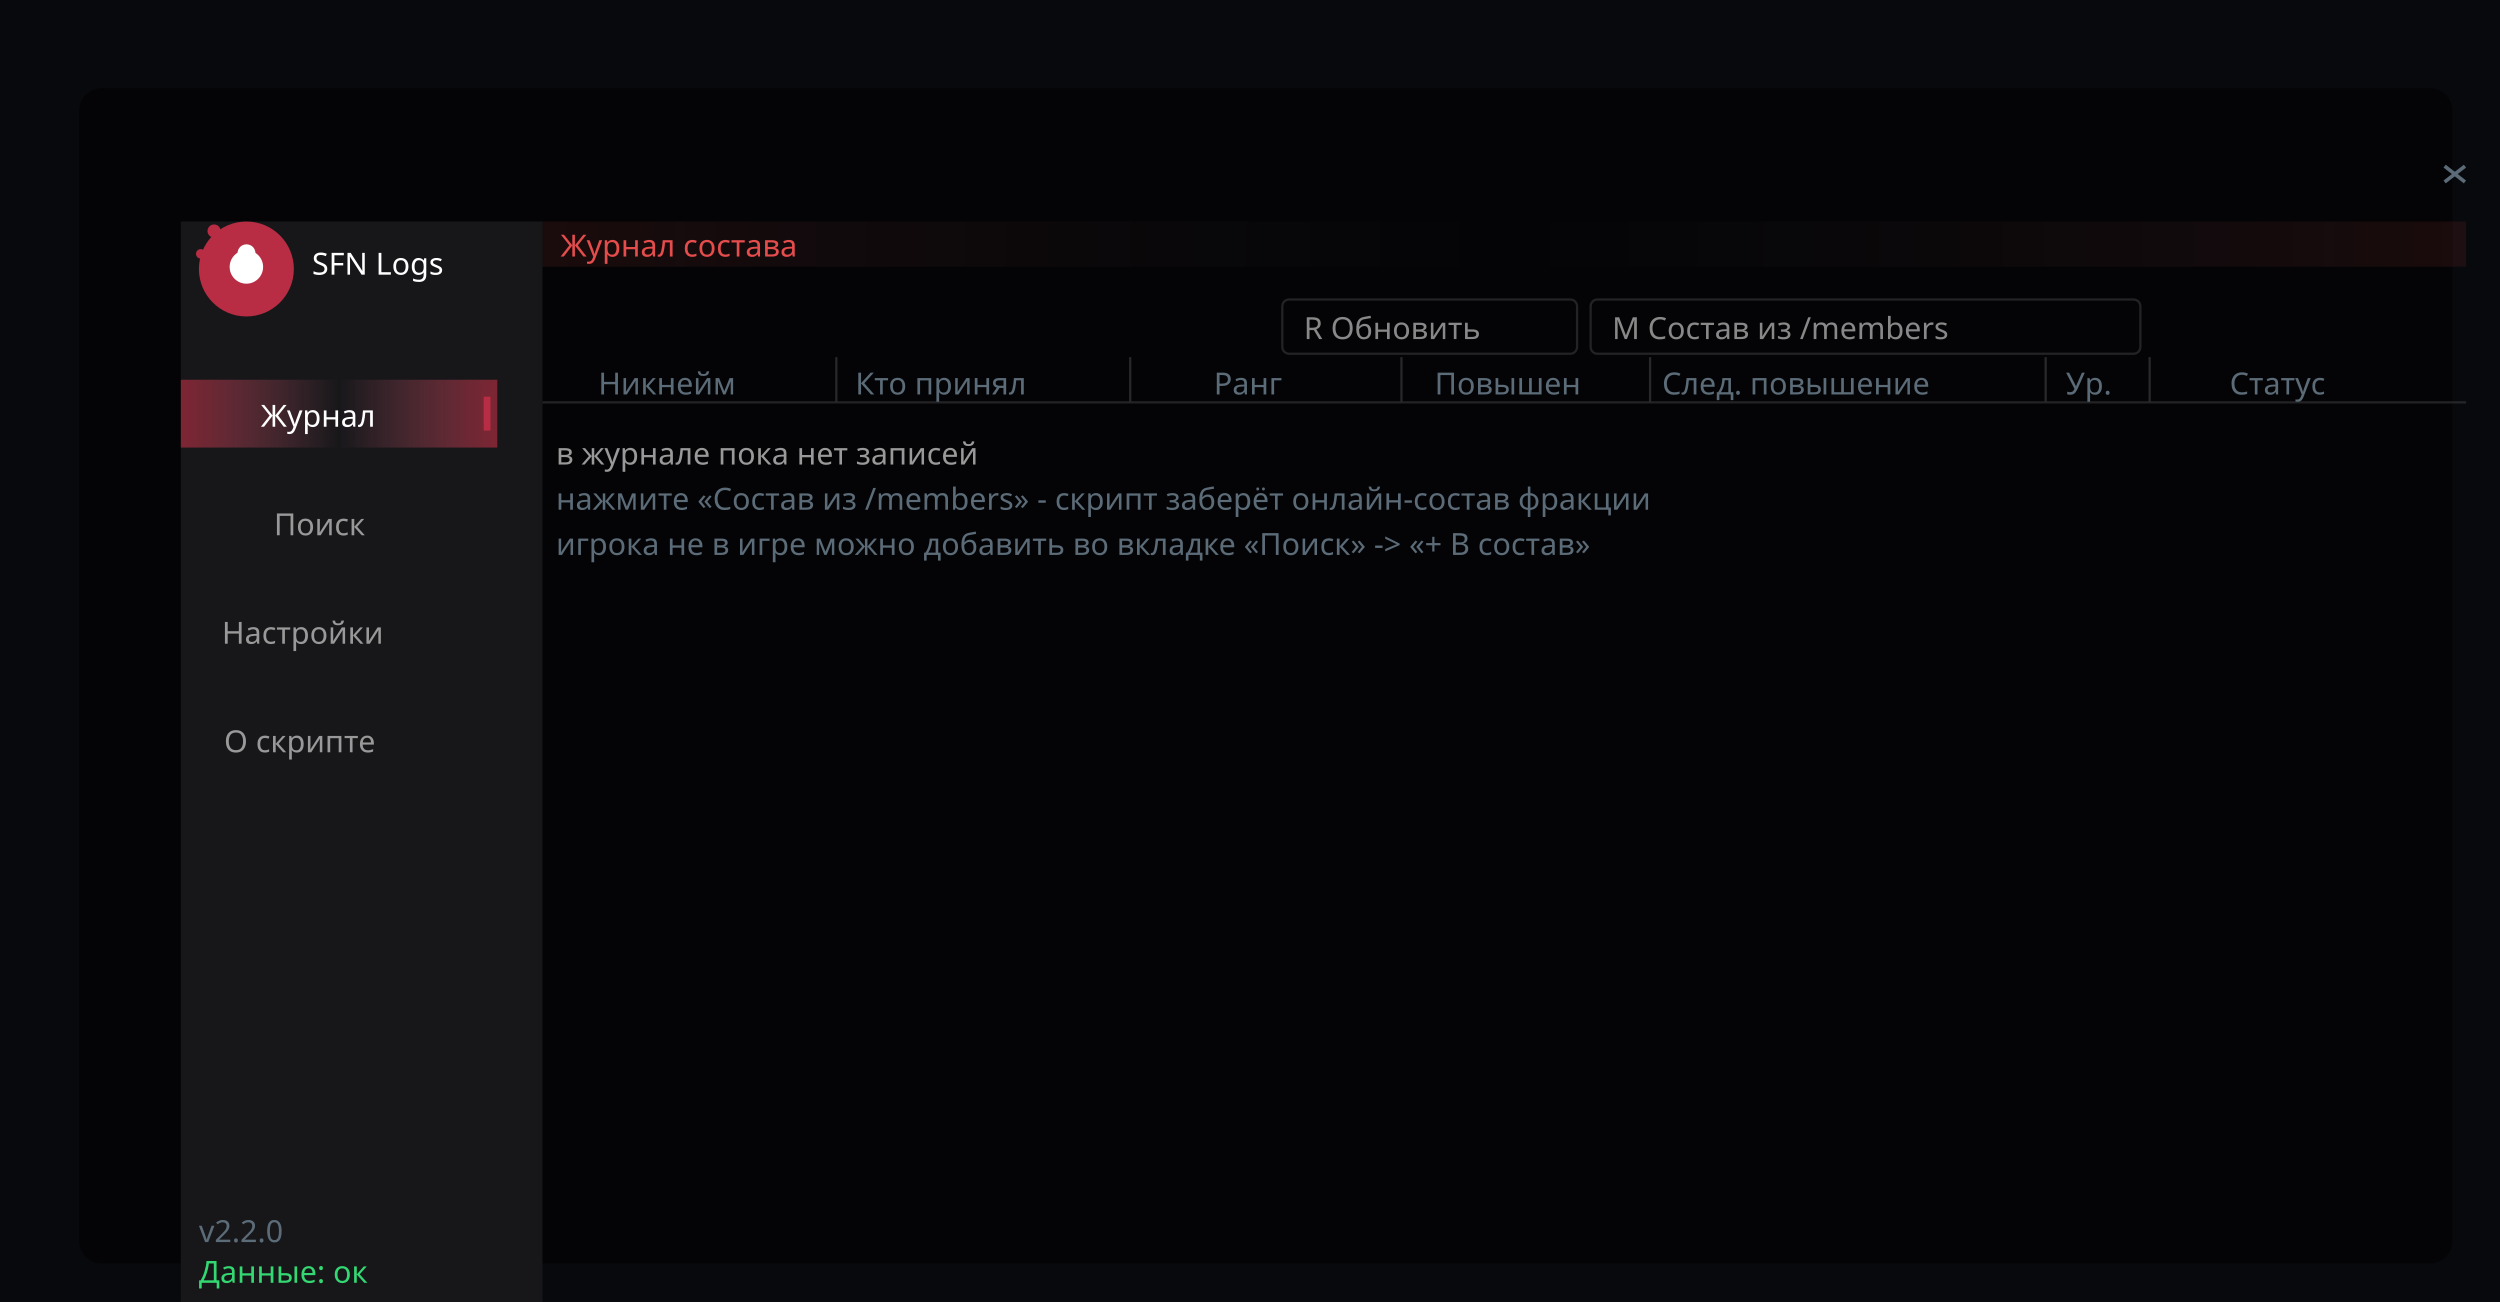
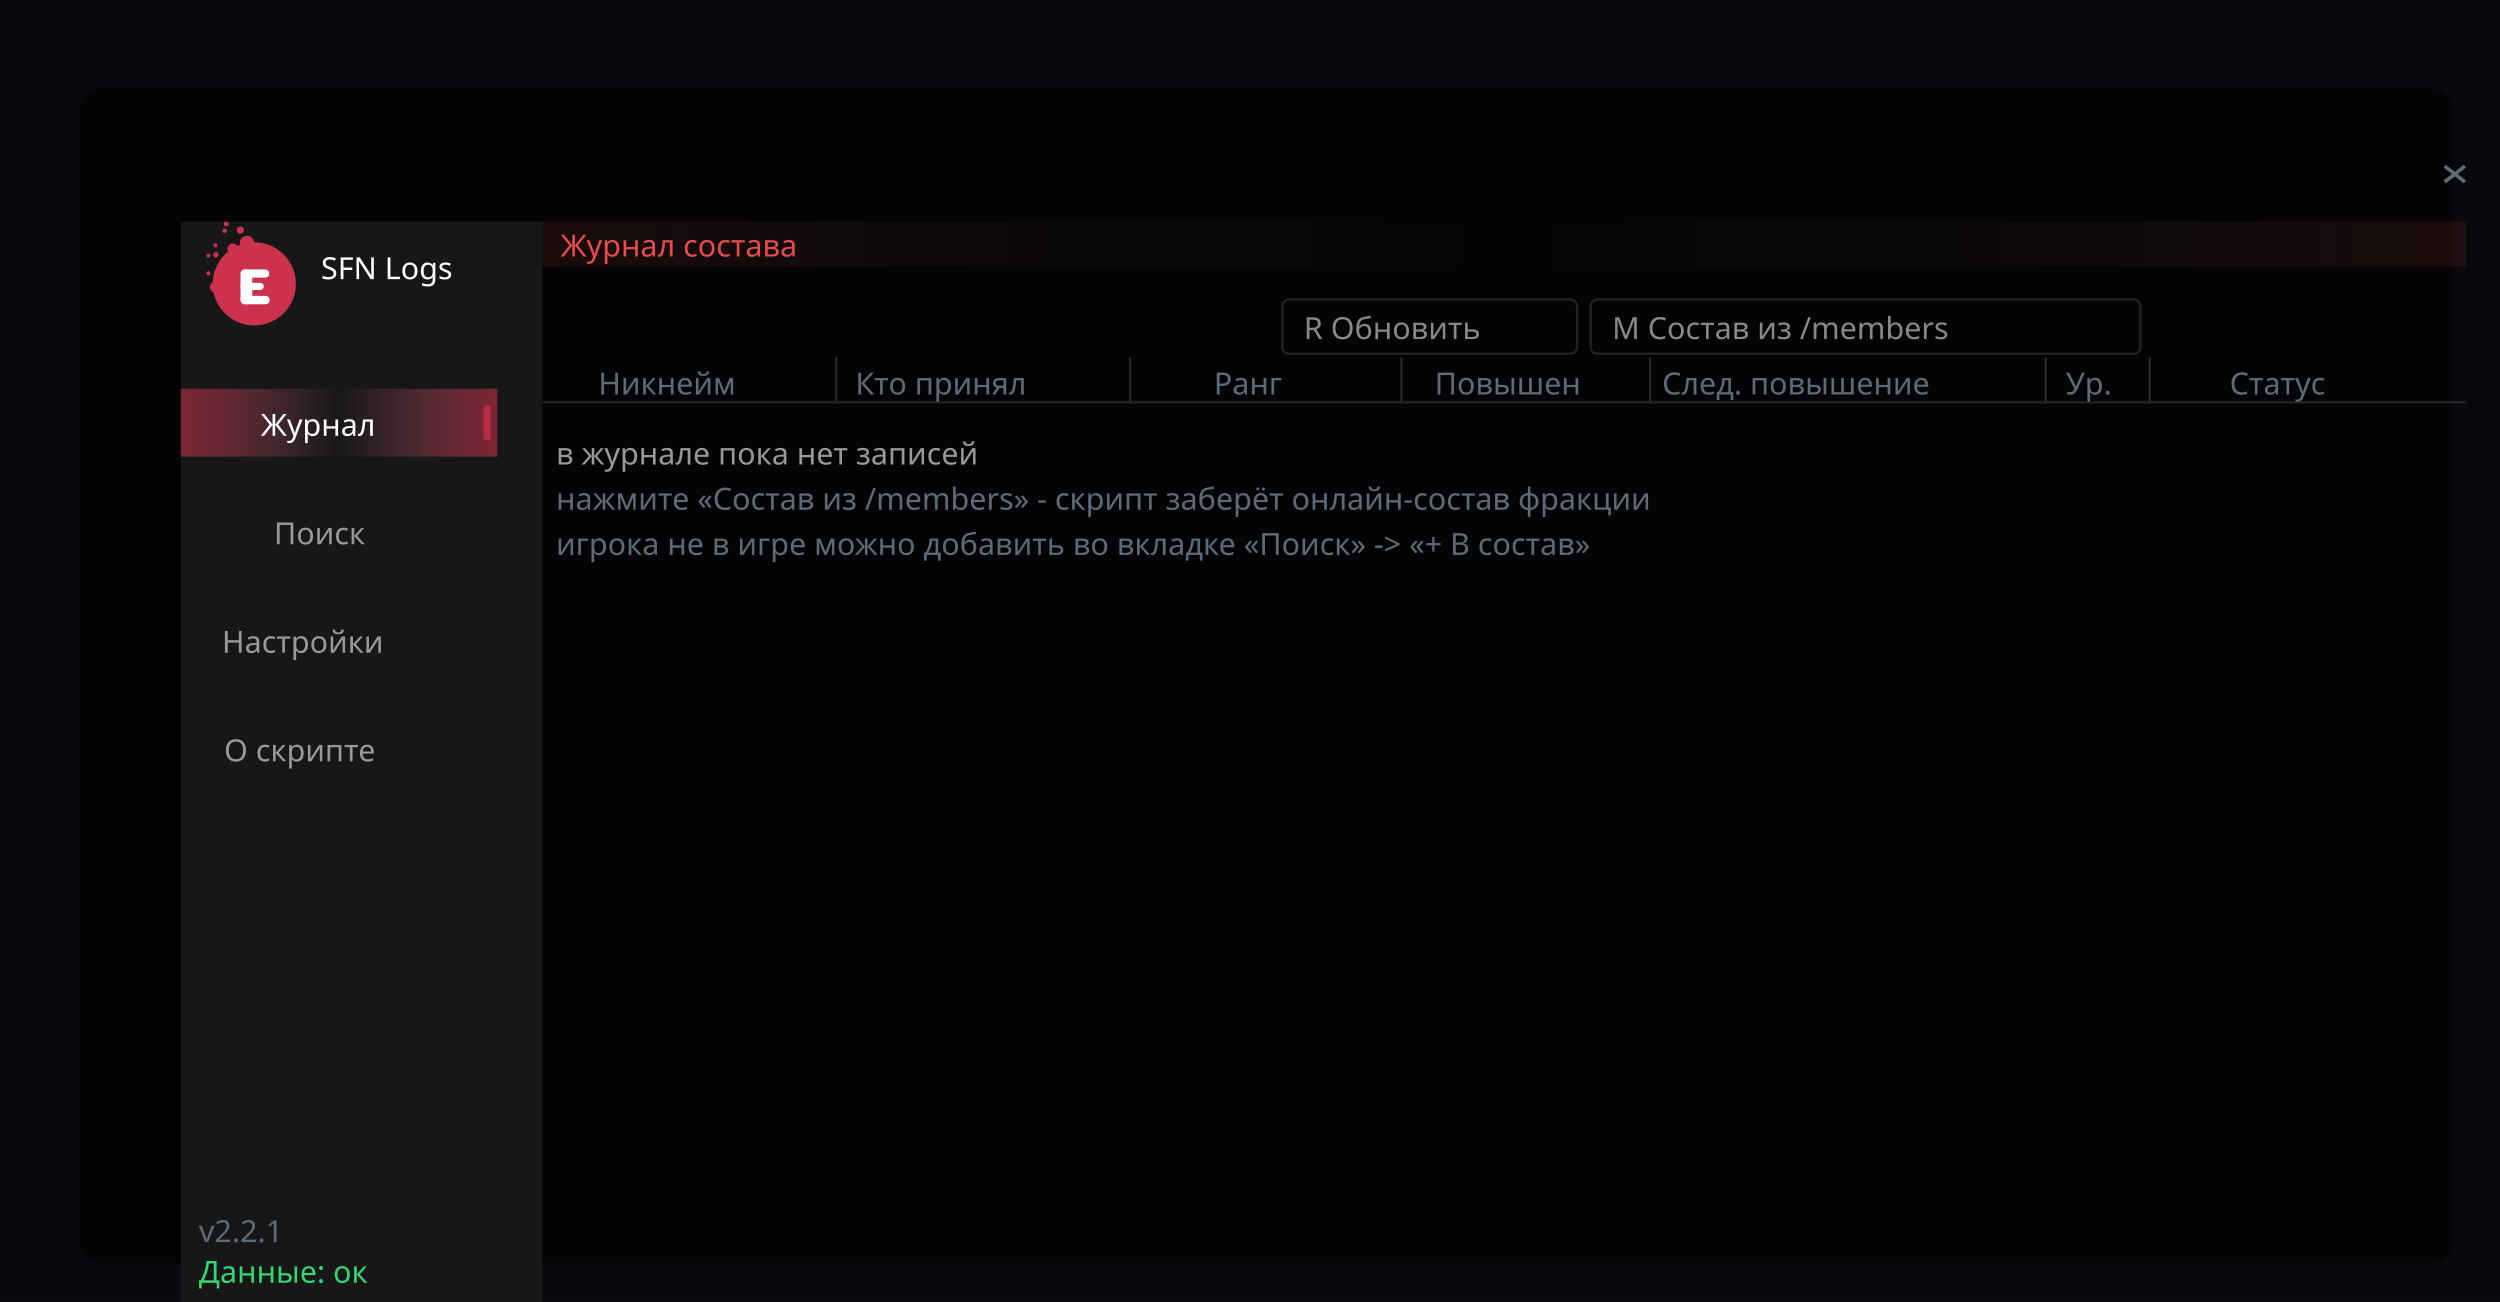
<svg xmlns="http://www.w3.org/2000/svg" width="1106" height="576" viewBox="-28 -28 1106 576" font-family="Trebuchet MS, Verdana, sans-serif">
  <rect x="-28" y="-28" width="1106.0" height="576.0" fill="#08090c" />
  <rect x="7" y="11" width="1050.0" height="520.0" rx="10" fill="#000" opacity="0.5" />
  <rect x="52.0" y="70.0" width="160.0" height="478.0" rx="0.0" fill="#17171a" opacity="1.000" />
-   <circle cx="81.0" cy="91.0" r="21.0" fill="#b82d43" opacity="1.000" />
-   <circle cx="66.7" cy="74.2" r="2.9" fill="#b82d43" opacity="1.000" />
-   <circle cx="60.8" cy="84.3" r="2.1" fill="#b82d43" opacity="1.000" />
-   <rect x="77.1" y="80.1" width="7.9" height="10.0" rx="3.9" fill="#ffffff" opacity="1.000" />
-   <circle cx="81.0" cy="90.1" r="7.4" fill="#ffffff" opacity="1.000" />
+   <circle cx="84.5" cy="97.6" r="18.4" fill="#cc314e" opacity="1.000" />
+   <circle cx="81.3" cy="79.5" r="3.2" fill="#cc314e" opacity="1.000" />
+   <circle cx="67.5" cy="99.0" r="2.6" fill="#cc314e" opacity="1.000" />
+   <circle cx="72.7" cy="87.9" r="2.7" fill="#cc314e" opacity="1.000" />
+   <circle cx="75.0" cy="82.1" r="2.4" fill="#cc314e" opacity="1.000" />
+   <circle cx="68.9" cy="93.2" r="2.2" fill="#cc314e" opacity="1.000" />
+   <circle cx="78.3" cy="73.8" r="1.6" fill="#cc314e" opacity="1.000" />
+   <circle cx="67.5" cy="84.7" r="1.2" fill="#cc314e" opacity="1.000" />
+   <circle cx="72.1" cy="71.1" r="1.1" fill="#cc314e" opacity="1.000" />
+   <circle cx="71.4" cy="74.1" r="1.0" fill="#cc314e" opacity="1.000" />
+   <circle cx="64.2" cy="92.9" r="0.9" fill="#cc314e" opacity="1.000" />
+   <circle cx="67.3" cy="80.5" r="0.9" fill="#cc314e" opacity="1.000" />
+   <circle cx="64.2" cy="85.1" r="0.9" fill="#cc314e" opacity="1.000" />
+   <rect x="78.4" y="91.2" width="5.2" height="15.4" rx="2.6" fill="#ffffff" opacity="1.000" />
+   <rect x="78.4" y="91.2" width="12.7" height="3.6" rx="1.8" fill="#ffffff" opacity="1.000" />
+   <rect x="78.4" y="97.1" width="10.3" height="3.2" rx="1.6" fill="#ffffff" opacity="1.000" />
+   <rect x="78.4" y="102.9" width="12.9" height="3.7" rx="1.8" fill="#ffffff" opacity="1.000" />
  <defs>
    <linearGradient id="g1" x1="0" y1="0" x2="1" y2="0">
      <stop offset="0" stop-color="#e5334c" stop-opacity="0.498" />
      <stop offset="0.5" stop-color="#ff7f99" stop-opacity="0.000" />
      <stop offset="1" stop-color="#e5334c" stop-opacity="0.498" />
    </linearGradient>
  </defs>
-   <rect x="52.0" y="140.0" width="140.0" height="30.0" rx="0.0" fill="url(#g1)" />
-   <rect x="186.0" y="147.5" width="3.0" height="15.0" rx="0.0" fill="#b82d43" opacity="1.000" />
+   <rect x="52.0" y="144.0" width="140.0" height="30.0" rx="0.0" fill="url(#g1)" />
+   <rect x="186.0" y="151.5" width="3.0" height="15.0" rx="0.0" fill="#b82d43" opacity="1.000" />
  <defs>
    <linearGradient id="g2" x1="0" y1="0" x2="1" y2="0">
      <stop offset="0" stop-color="#e54c4c" stop-opacity="0.098" />
      <stop offset="0.5" stop-color="#666666" stop-opacity="0.000" />
      <stop offset="1" stop-color="#e54c4c" stop-opacity="0.098" />
    </linearGradient>
  </defs>
  <rect x="212.0" y="70.0" width="851.0" height="20.0" rx="0.0" fill="url(#g2)" />
  <rect x="539.3" y="104.5" width="130.4" height="24.0" rx="3.0" fill="none" stroke="#3f3f42" stroke-opacity="0.537" stroke-width="1.0" />
  <rect x="675.7" y="104.5" width="243.2" height="24.0" rx="3.0" fill="none" stroke="#3f3f42" stroke-opacity="0.537" stroke-width="1.0" />
  <line x1="212.0" y1="150.0" x2="1063.0" y2="150.0" stroke="#3f3f42" stroke-opacity="0.537" stroke-width="1.0" />
  <line x1="342.0" y1="130.0" x2="342.0" y2="150.0" stroke="#28282b" stroke-opacity="1.000" stroke-width="1.0" />
  <line x1="472.0" y1="130.0" x2="472.0" y2="150.0" stroke="#28282b" stroke-opacity="1.000" stroke-width="1.0" />
  <line x1="592.0" y1="130.0" x2="592.0" y2="150.0" stroke="#28282b" stroke-opacity="1.000" stroke-width="1.0" />
  <line x1="702.0" y1="130.0" x2="702.0" y2="150.0" stroke="#28282b" stroke-opacity="1.000" stroke-width="1.0" />
  <line x1="877.0" y1="130.0" x2="877.0" y2="150.0" stroke="#28282b" stroke-opacity="1.000" stroke-width="1.0" />
  <line x1="923.0" y1="130.0" x2="923.0" y2="150.0" stroke="#28282b" stroke-opacity="1.000" stroke-width="1.0" />
  <line x1="1053.5" y1="45.5" x2="1062.5" y2="52.5" stroke="#5b6b77" stroke-opacity="1.000" stroke-width="1.6" />
  <line x1="1062.5" y1="45.5" x2="1053.5" y2="52.5" stroke="#5b6b77" stroke-opacity="1.000" stroke-width="1.6" />
-   <text x="110.0" y="93.5" fill="#ffffff" opacity="1.000" font-size="13.5" xml:space="preserve">SFN Logs</text>
-   <text x="87.4" y="160.8" fill="#ffffff" opacity="1.000" font-size="13.5" xml:space="preserve">Журнал</text>
-   <text x="93.2" y="208.8" fill="#999999" opacity="1.000" font-size="13.5" xml:space="preserve">Поиск</text>
-   <text x="70.2" y="256.8" fill="#999999" opacity="1.000" font-size="13.5" xml:space="preserve">Настройки</text>
-   <text x="71.1" y="304.8" fill="#999999" opacity="1.000" font-size="13.5" xml:space="preserve">О скрипте</text>
-   <text x="60.0" y="521.5" fill="#5b6b77" opacity="1.000" font-size="13.5" xml:space="preserve">v2.2.0</text>
+   <text x="114.0" y="95.5" fill="#ffffff" opacity="1.000" font-size="13.5" xml:space="preserve">SFN Logs</text>
+   <text x="87.4" y="164.8" fill="#ffffff" opacity="1.000" font-size="13.5" xml:space="preserve">Журнал</text>
+   <text x="93.2" y="212.8" fill="#999999" opacity="1.000" font-size="13.5" xml:space="preserve">Поиск</text>
+   <text x="70.2" y="260.8" fill="#999999" opacity="1.000" font-size="13.5" xml:space="preserve">Настройки</text>
+   <text x="71.1" y="308.8" fill="#999999" opacity="1.000" font-size="13.5" xml:space="preserve">О скрипте</text>
+   <text x="60.0" y="521.5" fill="#5b6b77" opacity="1.000" font-size="13.5" xml:space="preserve">v2.2.1</text>
  <text x="60.0" y="539.5" fill="#33d872" opacity="1.000" font-size="13.5" xml:space="preserve">Данные: ок</text>
  <text x="220.0" y="85.5" fill="#e54c4c" opacity="1.000" font-size="13.5" xml:space="preserve">Журнал состава</text>
  <text x="548.8" y="122.0" fill="#888888" opacity="1.000" font-size="13.5" xml:space="preserve">R Обновить</text>
  <text x="685.2" y="122.0" fill="#888888" opacity="1.000" font-size="13.5" xml:space="preserve">M Состав из /members</text>
  <text x="236.7" y="146.5" fill="#5b6b77" opacity="1.000" font-size="13.5" xml:space="preserve">Никнейм</text>
  <text x="350.4" y="146.5" fill="#5b6b77" opacity="1.000" font-size="13.5" xml:space="preserve">Кто принял</text>
  <text x="509.0" y="146.5" fill="#5b6b77" opacity="1.000" font-size="13.5" xml:space="preserve">Ранг</text>
  <text x="606.7" y="146.5" fill="#5b6b77" opacity="1.000" font-size="13.5" xml:space="preserve">Повышен</text>
  <text x="707.3" y="146.5" fill="#5b6b77" opacity="1.000" font-size="13.5" xml:space="preserve">След. повышение</text>
  <text x="885.9" y="146.5" fill="#5b6b77" opacity="1.000" font-size="13.5" xml:space="preserve">Ур.</text>
  <text x="958.4" y="146.5" fill="#5b6b77" opacity="1.000" font-size="13.5" xml:space="preserve">Статус</text>
  <text x="218.0" y="177.5" fill="#999999" opacity="1.000" font-size="13.5" xml:space="preserve">в журнале пока нет записей</text>
  <text x="218.0" y="197.5" fill="#5b6b77" opacity="1.000" font-size="13.5" xml:space="preserve">нажмите «Состав из /members» - скрипт заберёт онлайн-состав фракции</text>
  <text x="218.0" y="217.5" fill="#5b6b77" opacity="1.000" font-size="13.5" xml:space="preserve">игрока не в игре можно добавить во вкладке «Поиск» -&gt; «+ В состав»</text>
</svg>
